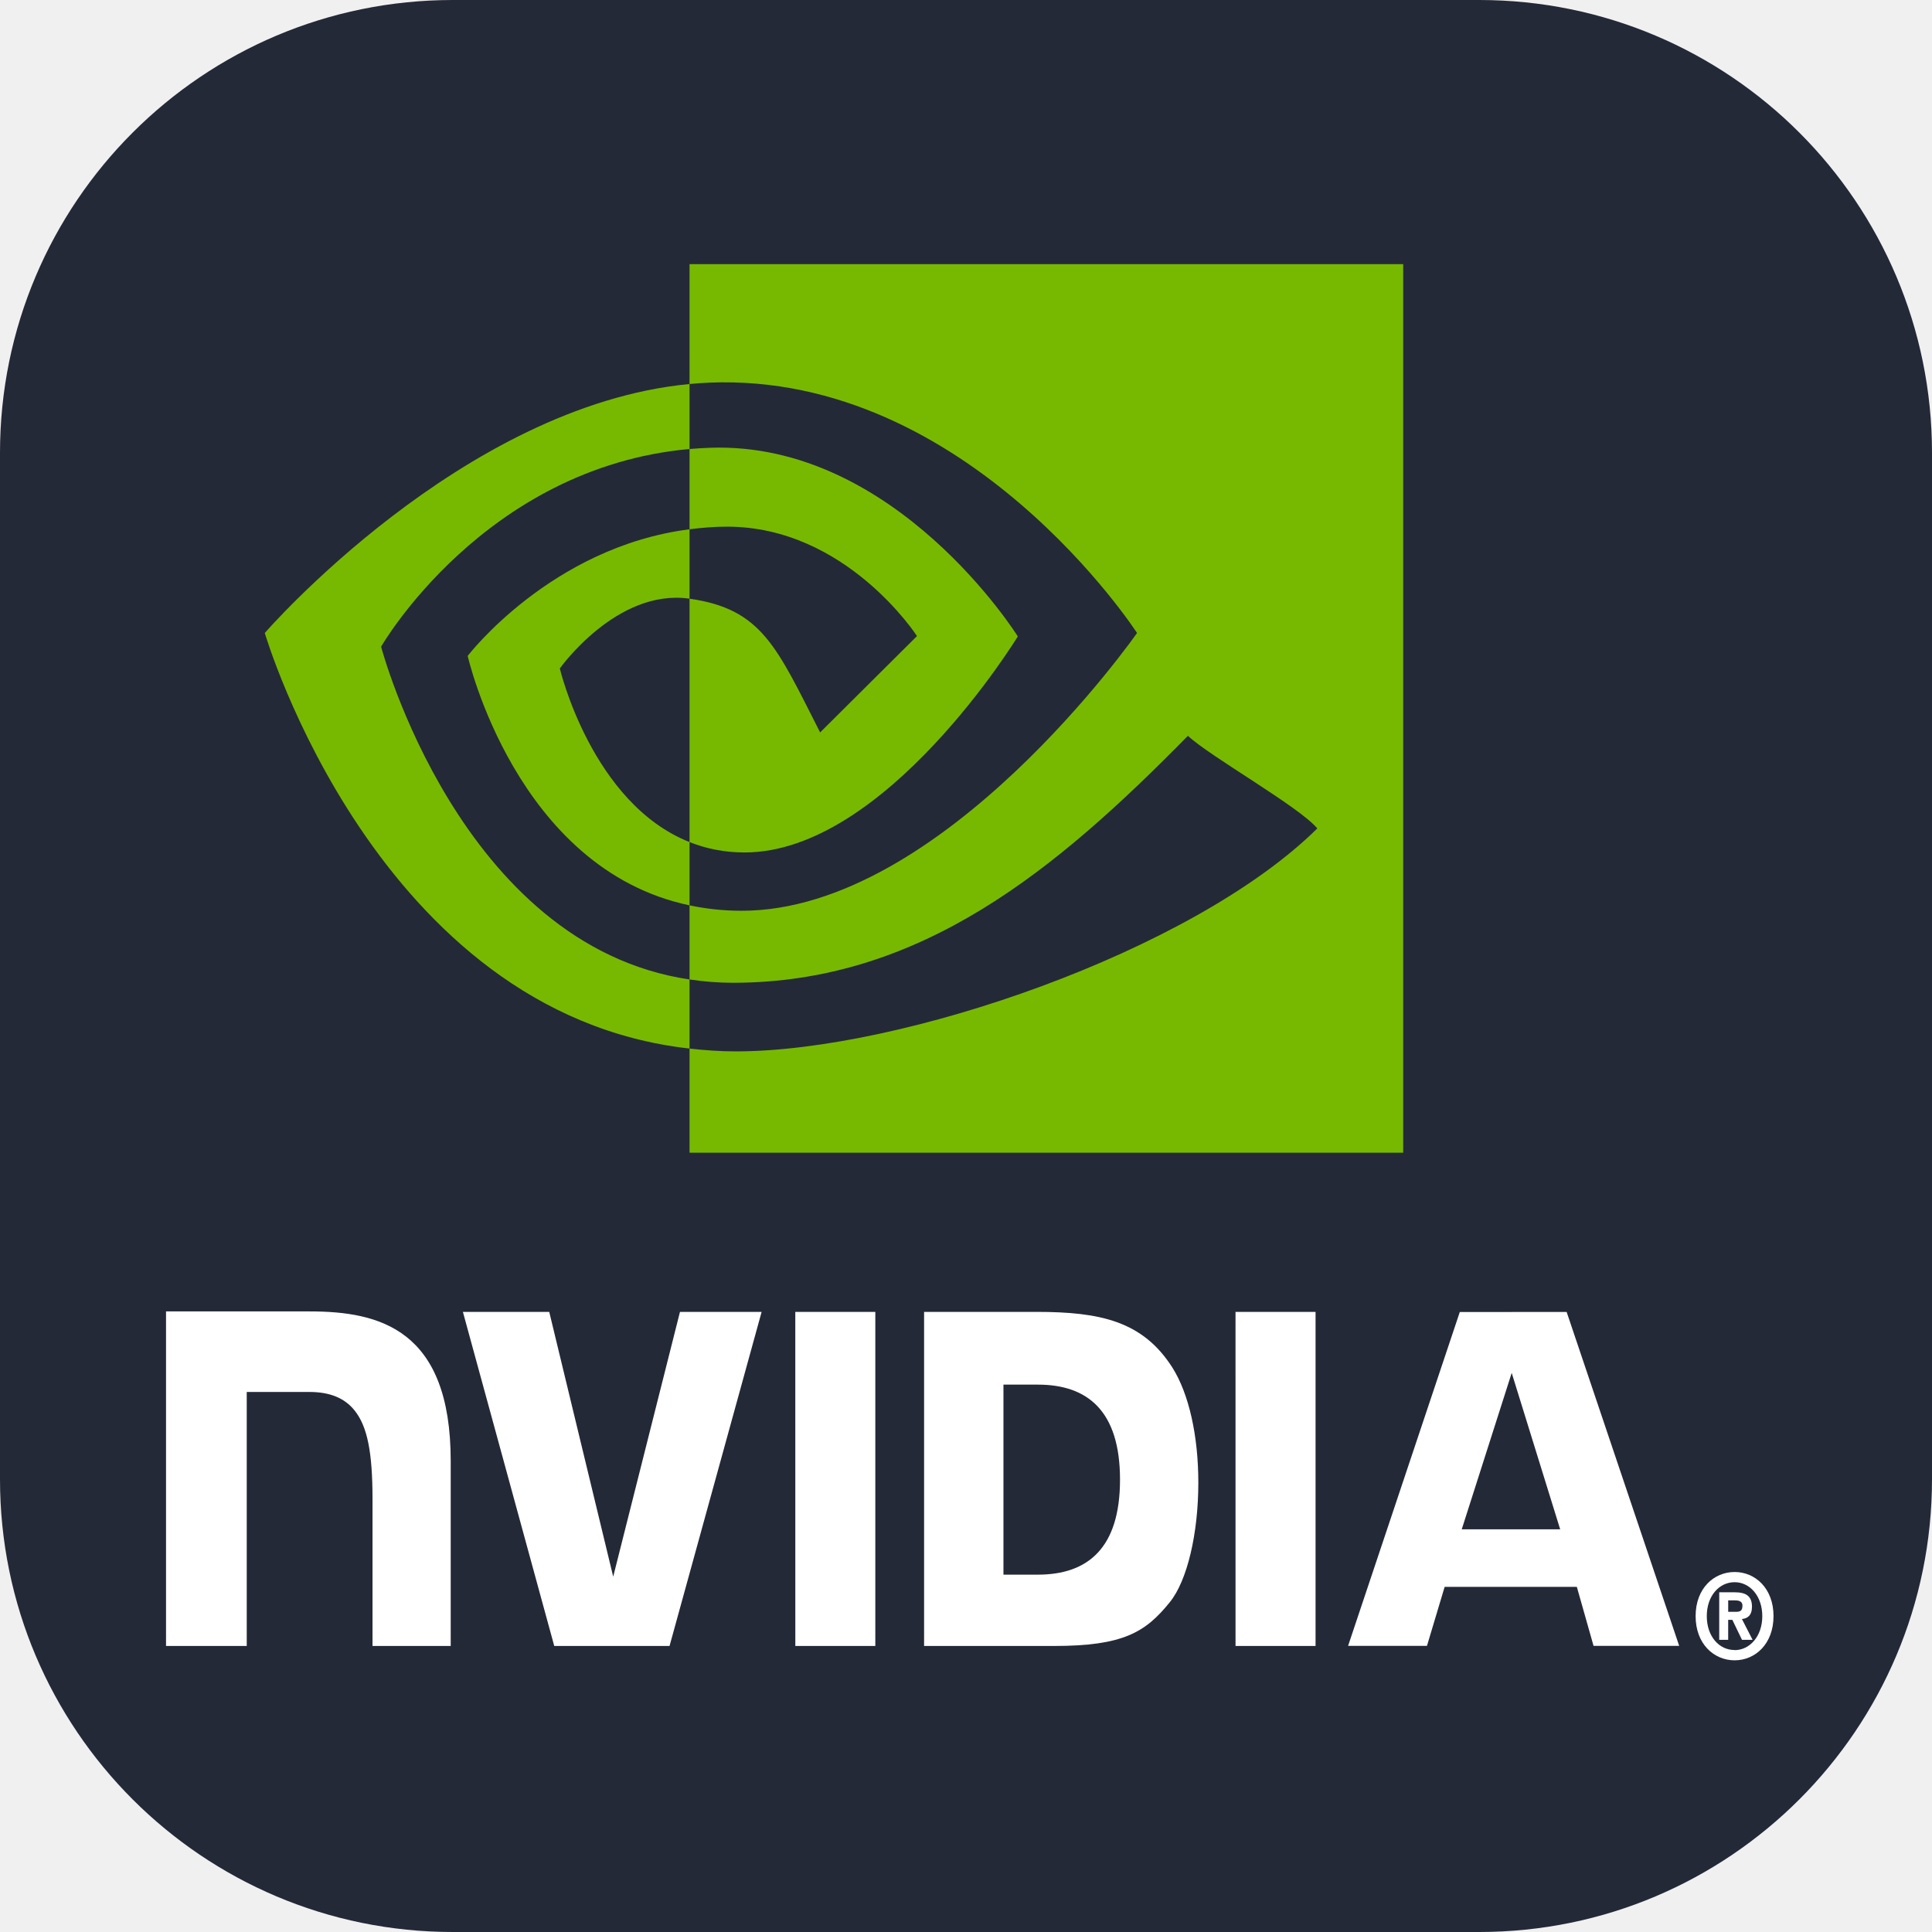
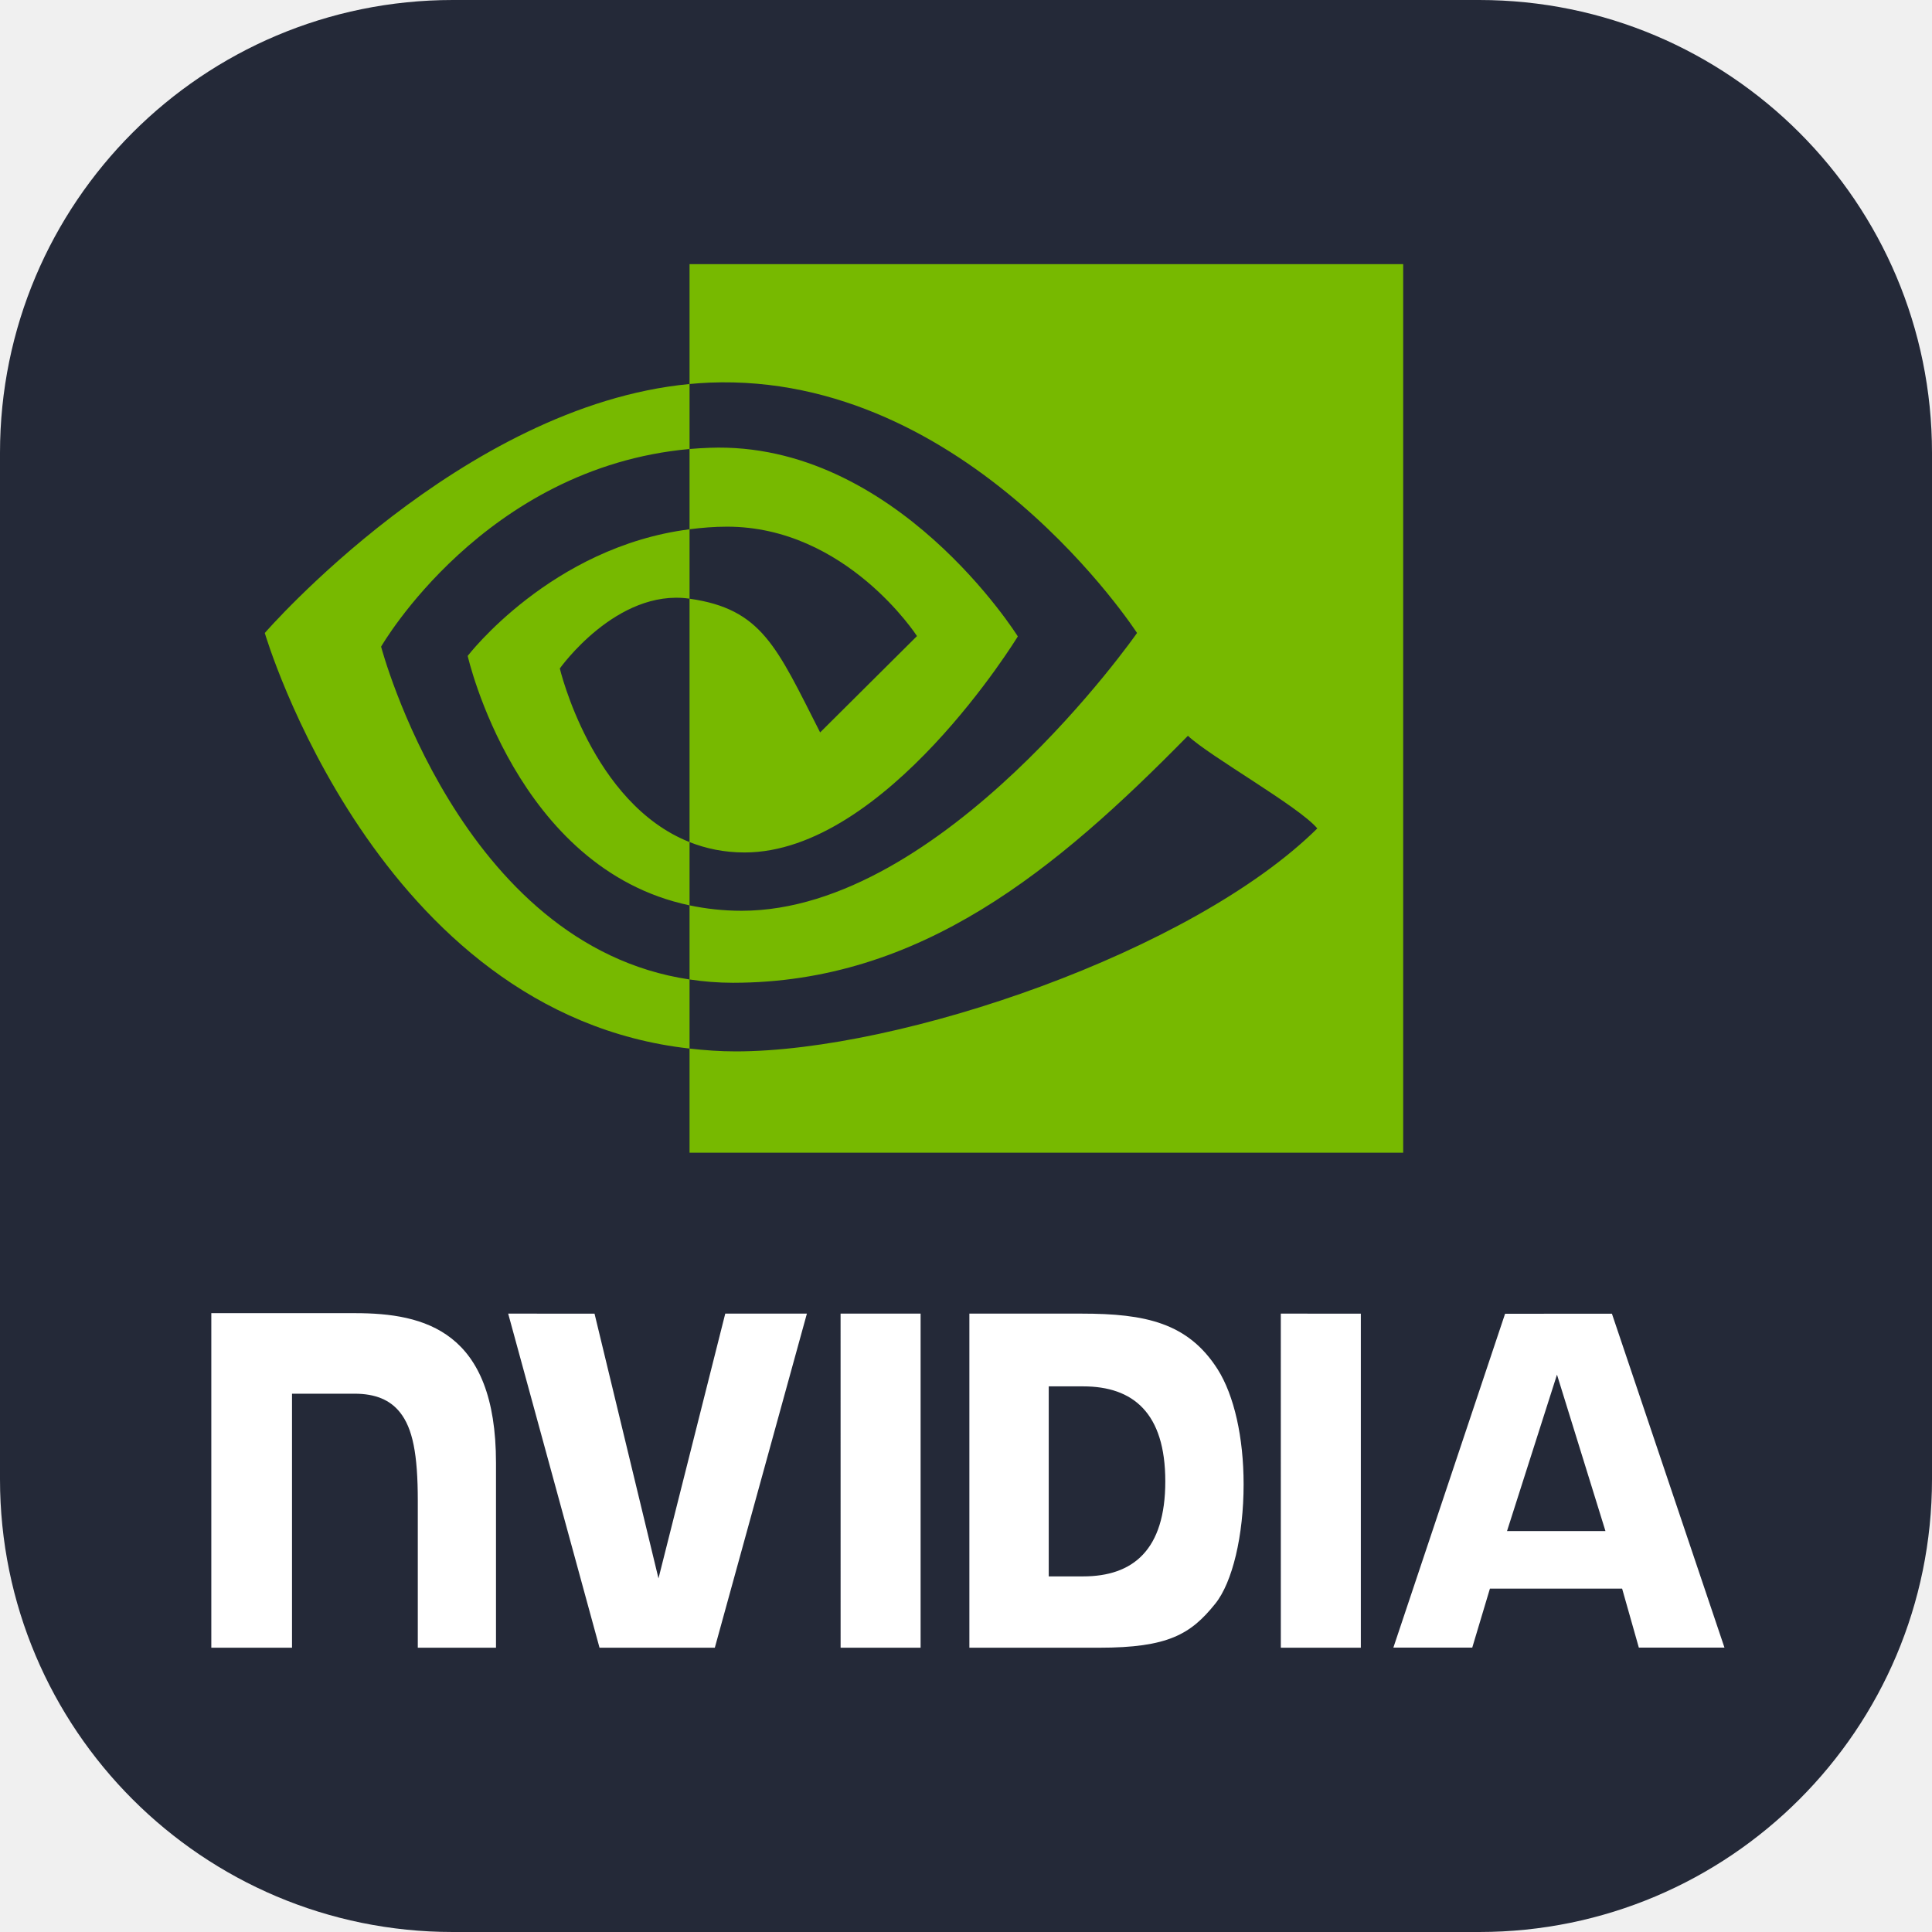
- <svg xmlns="http://www.w3.org/2000/svg" fill="none" height="256" viewBox="0 0 256 256" width="256">
-   <path d="m196 0h-136c-33.137 0-60 26.863-60 60v136c0 33.137 26.863 60 60 60h136c33.137 0 60-26.863 60-60v-136c0-33.137-26.863-60-60-60z" fill="#242938" />
-   <path d="m233.513 214.146c0 2.695-1.678 4.505-3.665 4.505v-.017c-2.042.017-3.69-1.793-3.69-4.488 0-2.693 1.648-4.497 3.69-4.497 1.988-.003 3.665 1.802 3.665 4.497zm1.487 0c0-3.7-2.436-5.847-5.152-5.847-2.733 0-5.17 2.147-5.17 5.847 0 3.697 2.438 5.854 5.17 5.854 2.716 0 5.152-2.157 5.152-5.854zm-6.005.493h.551l1.278 2.649h1.404l-1.417-2.76c.732-.061 1.335-.472 1.335-1.632 0-1.445-.845-1.909-2.275-1.909h-2.065v6.301h1.187v-2.649m.002-1.065v-1.517h.826c.45 0 1.062.042 1.062.691 0 .703-.316.826-.847.826z" fill="#fff" />
-   <path d="m200.309 181.917 6.423 20.728h-13.045zm-6.878-8.069-14.802 44.236h10.452l2.342-7.816h17.516l2.215 7.816h11.347l-14.913-44.243zm-29.716 44.252h10.603v-44.266l-10.605-.003zm-73.615-44.269-8.847 35.085-8.475-35.082-11.441-.003 12.104 44.269h15.277l12.201-44.269zm42.863 9.639h4.557c6.612 0 10.888 3.503 10.888 12.589 0 9.09-4.276 12.59-10.888 12.59h-4.557zm-10.516-9.639v44.269h17.191c9.159 0 12.15-1.795 15.385-5.825 2.284-2.828 3.762-9.037 3.762-15.821 0-6.225-1.252-11.773-3.43-15.231-3.93-6.183-9.588-7.392-18.03-7.392zm-100.447-.062v44.331h10.694v-33.659l8.286.001c2.744 0 4.699.807 6.02 2.472 1.676 2.106 2.36 5.504 2.36 11.72v19.466h10.362v-24.492c0-17.482-9.446-19.839-18.688-19.839zm83.381.062.004 44.269h10.6v-44.269z" fill="#fff" />
-   <path d="m50.498 85.686s13.638-23.736 40.87-26.192v-8.611c-30.162 2.857-56.282 32.991-56.282 32.991s14.794 50.446 56.282 55.065v-9.154c-30.446-4.518-40.87-44.099-40.87-44.099zm40.87 25.895v8.383c-23.01-4.838-29.397-33.053-29.397-33.053s11.048-14.438 29.397-16.779v9.198c-.014 0-.024-.005-.035-.005-9.631-1.363-17.154 9.249-17.154 9.249s4.217 17.866 17.189 23.006zm0-76.581v15.883c.885-.08 1.77-.148 2.661-.184 34.292-1.363 56.634 33.175 56.634 33.175s-25.661 36.808-52.396 36.808c-2.451 0-4.745-.268-6.899-.718v9.821c1.843.277 3.752.438 5.746.438 24.879 0 42.87-14.988 60.292-32.726 2.888 2.73 14.714 9.367 17.144 12.274-16.564 16.359-55.169 29.544-77.055 29.544-2.109 0-4.136-.15-6.127-.376v13.801h94.562v-117.74zm0 35.132v-10.637c.876-.072 1.759-.127 2.661-.161 24.659-.914 40.837 24.995 40.837 24.995s-17.474 28.627-36.209 28.627c-2.697 0-5.113-.512-7.289-1.375v-32.251c9.6 1.368 11.531 6.37 17.303 17.719l12.835-12.767s-9.369-14.496-25.165-14.496c-1.717-.001-3.36.142-4.973.345z" fill="#77b900" />
+ <svg xmlns="http://www.w3.org/2000/svg" width="256" height="256" viewBox="0 0 256 256" fill="none">
+   <path d="M196 0H60C26.863 0 0 26.863 0 60V196C0 229.137 26.863 256 60 256H196C229.137 256 256 229.137 256 196V60C256 26.863 229.137 0 196 0Z" fill="#242938" />
+   <path d="M206.309 182.148L212.732 202.876H199.687L206.309 182.148ZM199.431 174.079L184.629 218.315H195.081L197.423 210.499H214.939L217.154 218.315H228.501L213.588 174.072L199.431 174.079ZM169.715 218.331H180.318V174.065L169.713 174.062L169.715 218.331ZM96.1 174.062L87.253 209.147L78.778 174.065L67.337 174.062L79.44 218.331H94.717L106.918 174.062H96.1ZM138.963 183.701H143.52C150.132 183.701 154.408 187.204 154.408 196.29C154.408 205.38 150.132 208.88 143.52 208.88H138.963V183.701ZM128.447 174.062V218.331H145.638C154.797 218.331 157.788 216.536 161.023 212.506C163.307 209.678 164.785 203.469 164.785 196.685C164.785 190.46 163.533 184.912 161.355 181.454C157.425 175.271 151.767 174.062 143.325 174.062H128.447ZM28 174V218.331H38.694V184.672L46.98 184.673C49.723 184.673 51.679 185.48 53 187.145C54.676 189.251 55.36 192.649 55.36 198.865V218.331H65.722V193.839C65.722 176.357 56.276 174 47.034 174H28ZM111.381 174.062L111.385 218.331H121.985V174.062H111.381Z" fill="white" />
+   <path d="M50.498 85.686C50.498 85.686 64.136 61.95 91.368 59.495V50.883C61.206 53.74 35.086 83.874 35.086 83.874C35.086 83.874 49.88 134.32 91.368 138.939V129.785C60.922 125.267 50.498 85.686 50.498 85.686ZM91.368 111.581V119.964C68.358 115.126 61.971 86.911 61.971 86.911C61.971 86.911 73.019 72.473 91.368 70.132V79.33C91.354 79.33 91.344 79.325 91.333 79.325C81.702 77.962 74.179 88.575 74.179 88.575C74.179 88.575 78.395 106.44 91.368 111.581ZM91.368 35V50.883C92.253 50.803 93.138 50.735 94.029 50.699C128.321 49.336 150.663 83.874 150.663 83.874C150.663 83.874 125.002 120.682 98.267 120.682C95.816 120.682 93.522 120.414 91.368 119.964V129.785C93.211 130.062 95.12 130.223 97.114 130.223C121.993 130.223 139.984 115.235 157.406 97.497C160.294 100.227 172.12 106.864 174.55 109.771C157.986 126.13 119.381 139.315 97.495 139.315C95.386 139.315 93.359 139.165 91.368 138.939V152.74H185.93V35H91.368ZM91.368 70.132V59.495C92.244 59.422 93.127 59.367 94.029 59.334C118.688 58.42 134.866 84.329 134.866 84.329C134.866 84.329 117.392 112.956 98.657 112.956C95.96 112.956 93.544 112.444 91.368 111.581V79.33C100.968 80.699 102.899 85.701 108.671 97.049L121.506 84.282C121.506 84.282 112.137 69.787 96.341 69.787C94.624 69.786 92.981 69.928 91.368 70.132Z" fill="#77B900" />
</svg>
